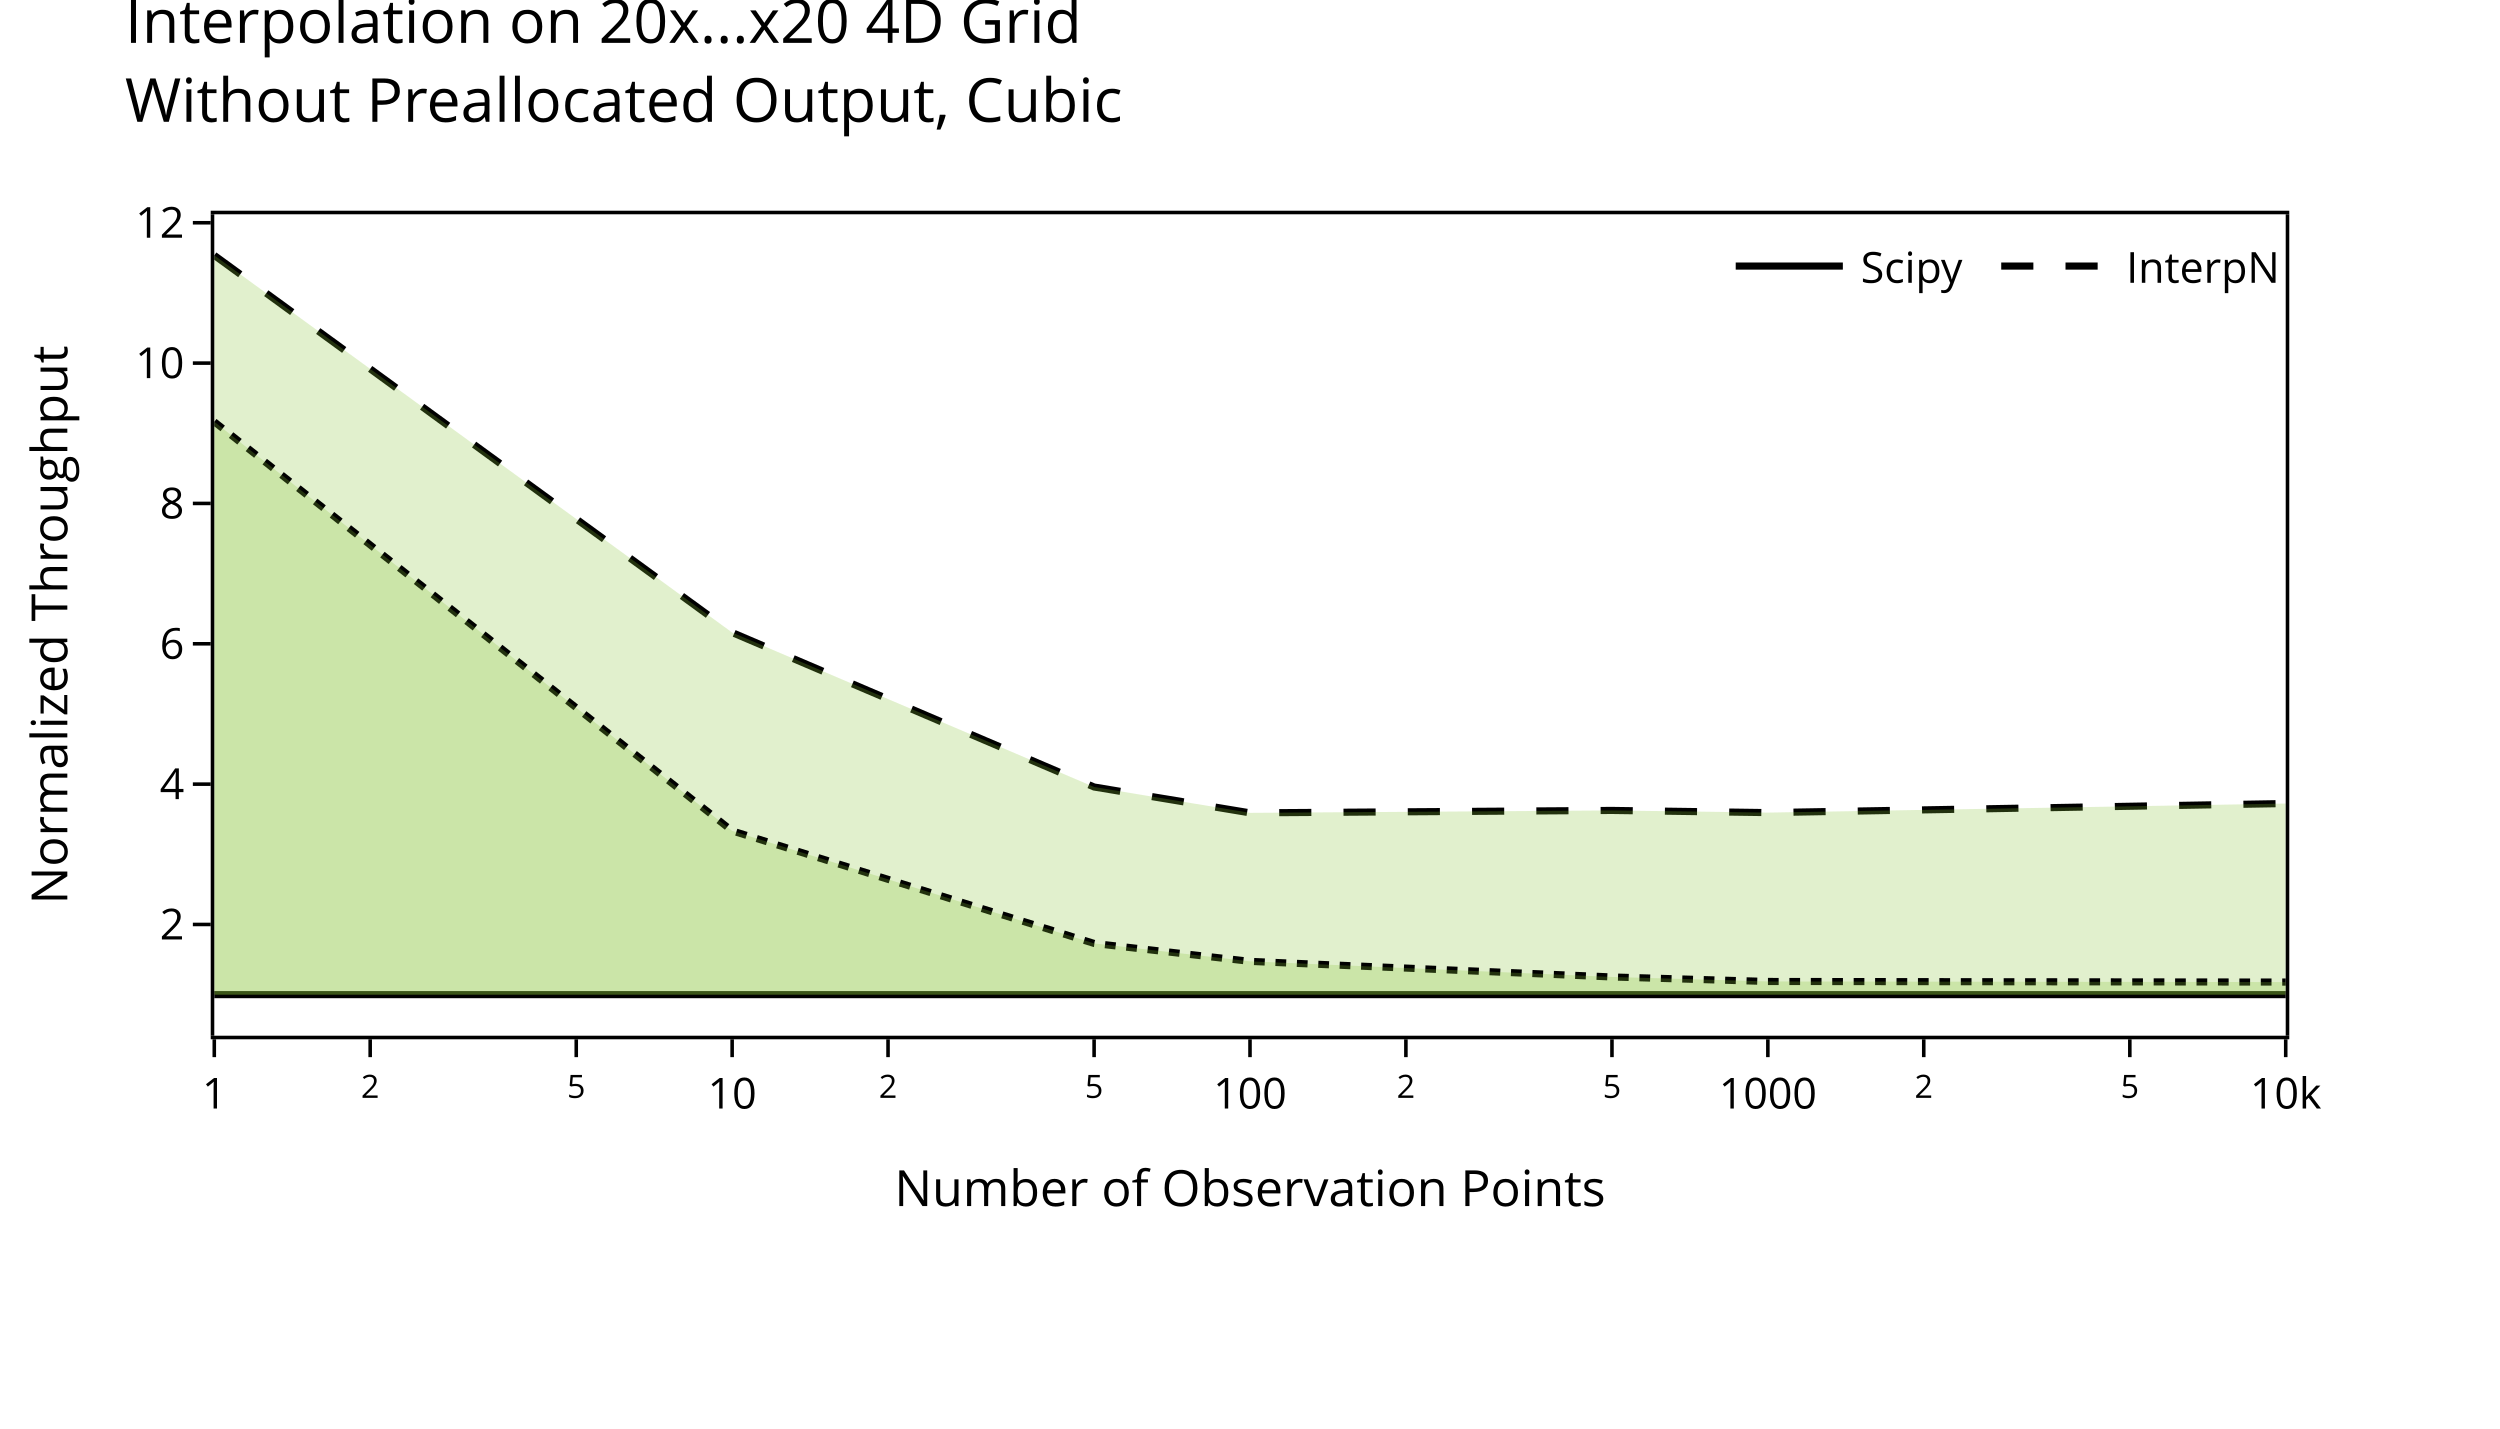
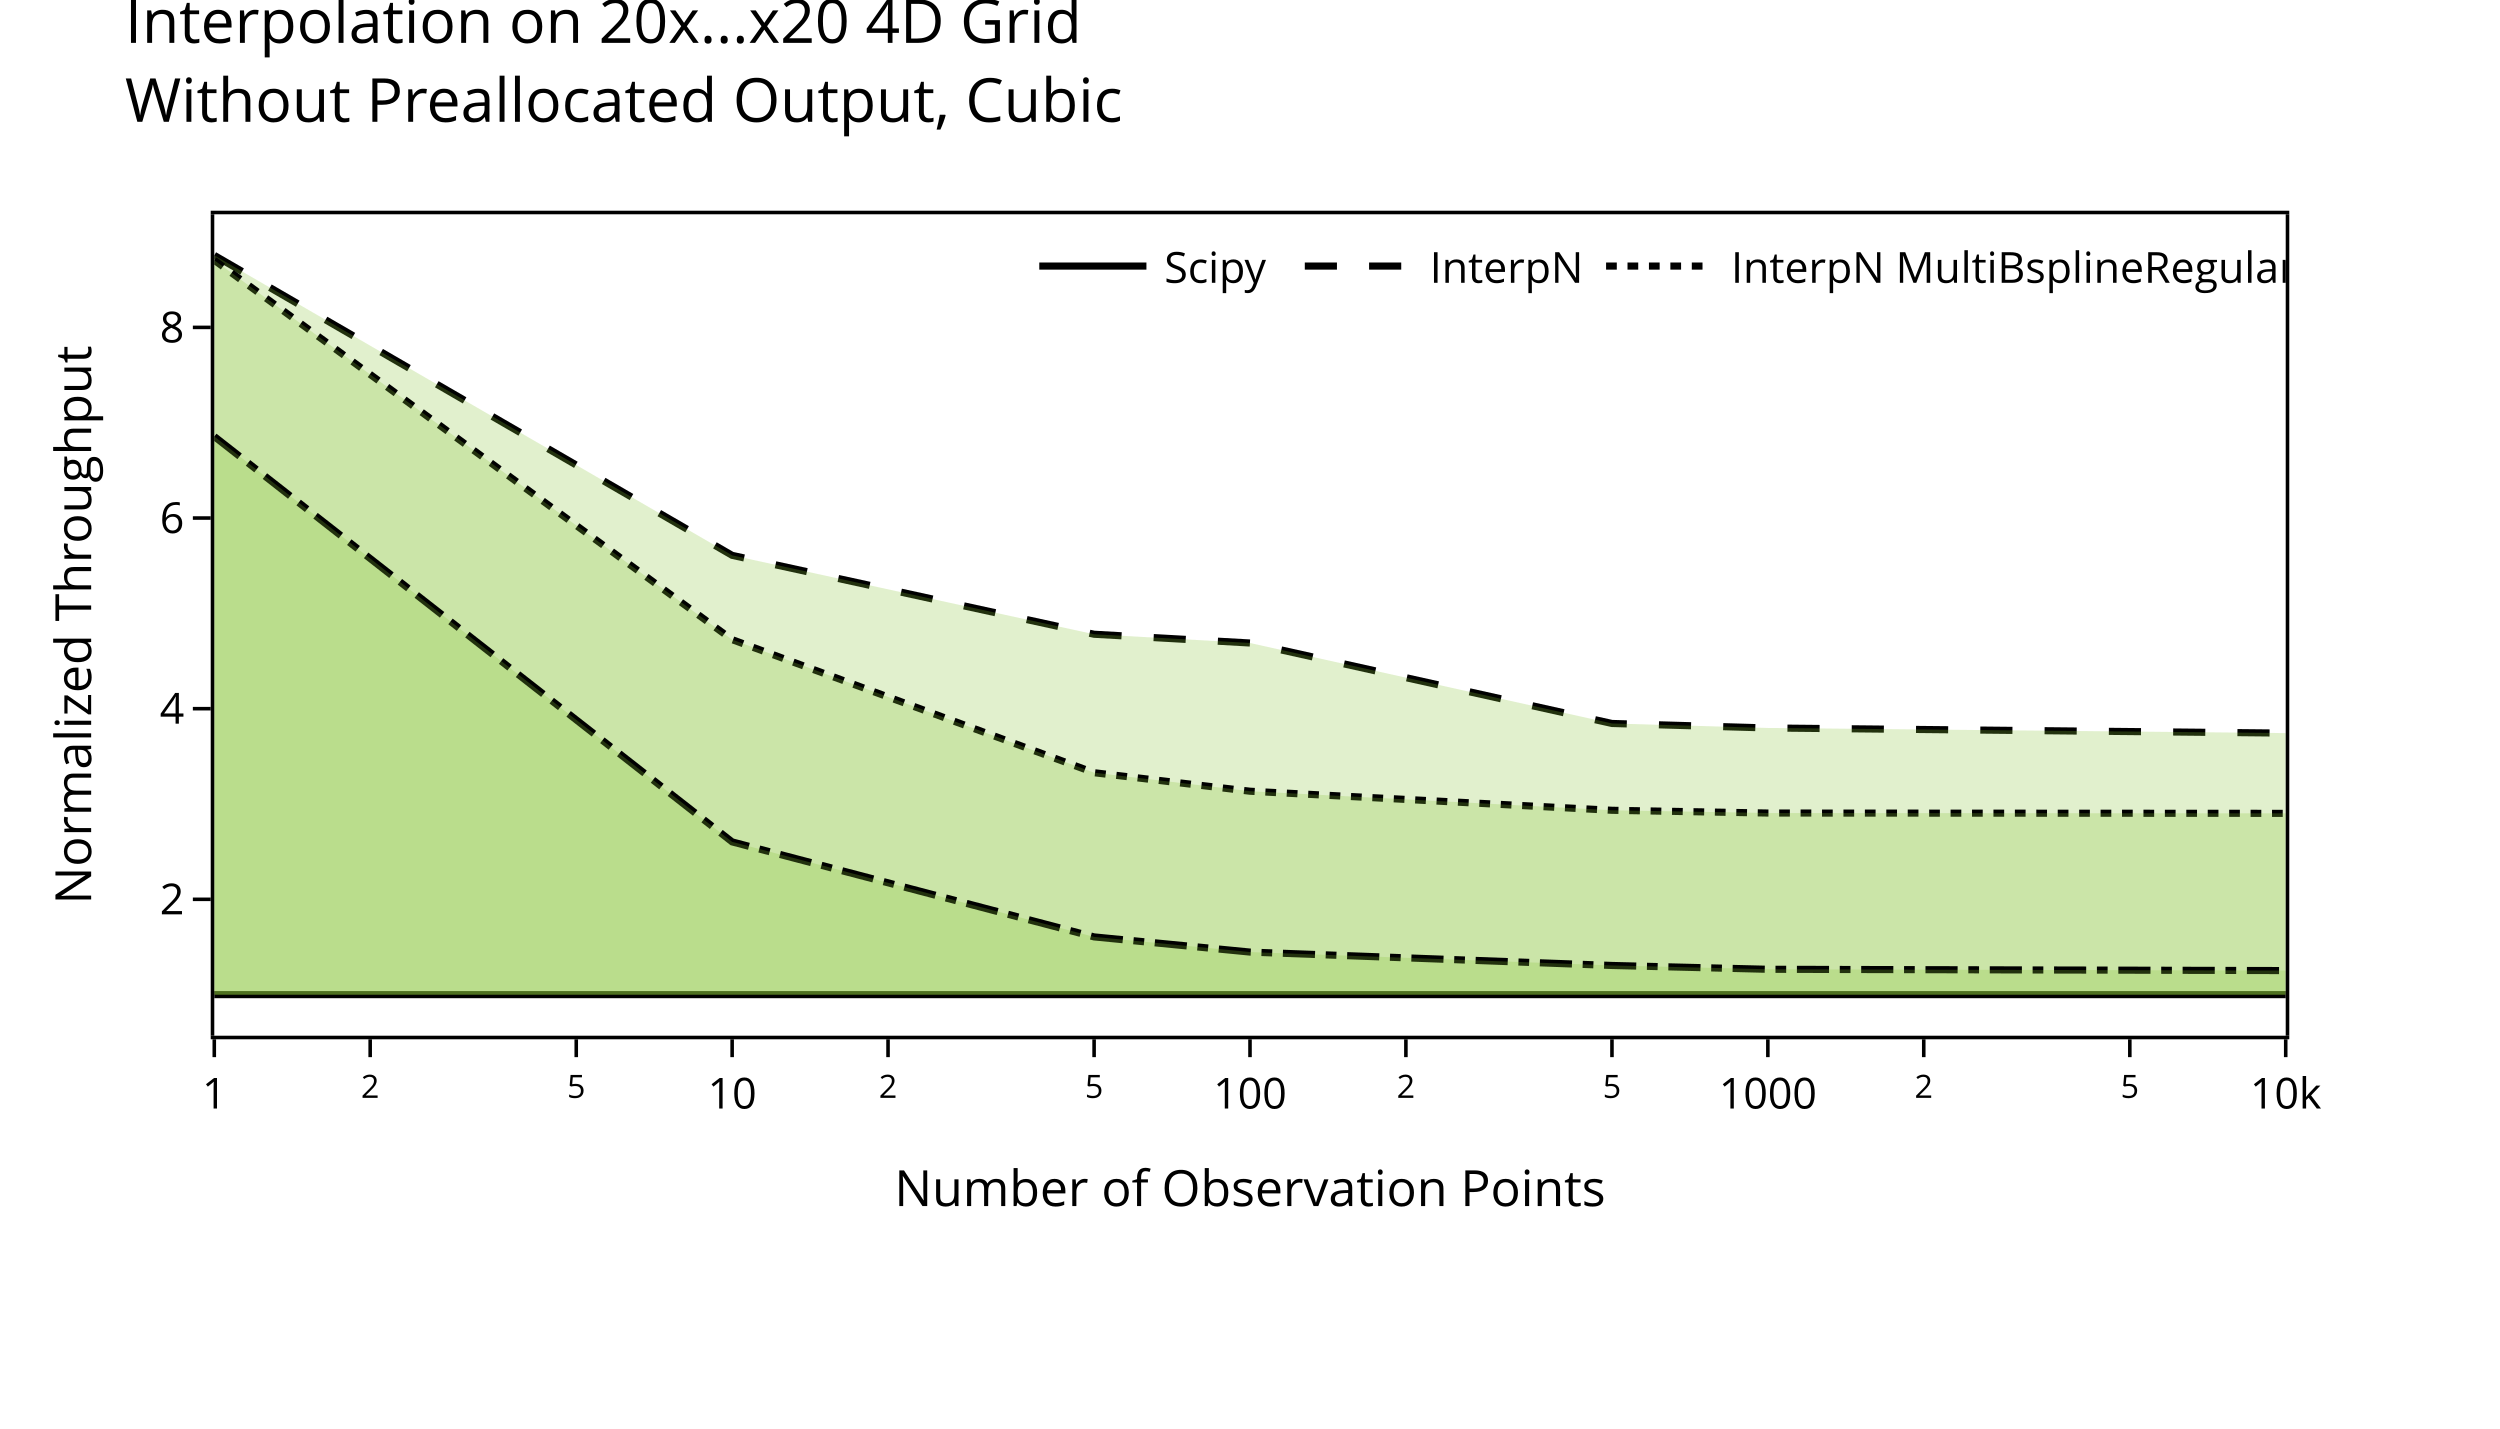
<svg xmlns="http://www.w3.org/2000/svg" class="main-svg" width="700" height="400" style="" viewBox="0 0 700 400">
  <rect x="0" y="0" width="700" height="400" style="fill: rgb(0, 0, 0); fill-opacity: 0;" />
-   <defs id="defs-f08951">
+   <defs id="defs-1b79d2">
    <g class="clips">
-       <clipPath id="clipf08951xyplot" class="plotclip">
+       <clipPath id="clip1b79d2xyplot" class="plotclip">
        <rect width="580" height="230" />
      </clipPath>
-       <clipPath class="axesclip" id="clipf08951x">
+       <clipPath class="axesclip" id="clip1b79d2x">
        <rect x="60" y="0" width="580" height="400" />
      </clipPath>
-       <clipPath class="axesclip" id="clipf08951y">
+       <clipPath class="axesclip" id="clip1b79d2y">
        <rect x="0" y="60" width="700" height="230" />
      </clipPath>
-       <clipPath class="axesclip" id="clipf08951xy">
+       <clipPath class="axesclip" id="clip1b79d2xy">
        <rect x="60" y="60" width="580" height="230" />
      </clipPath>
    </g>
    <g class="gradients" />
    <g class="patterns" />
  </defs>
  <g class="bglayer">
    <rect class="bg" x="60" y="60" width="580" height="230" style="fill: rgb(0, 0, 0); fill-opacity: 0; stroke-width: 0;" />
  </g>
  <g class="layer-below">
    <g class="imagelayer" />
    <g class="shapelayer" />
  </g>
  <g class="cartesianlayer">
    <g class="subplot xy">
      <g class="layer-subplot">
        <g class="shapelayer" />
        <g class="imagelayer" />
      </g>
      <g class="minor-gridlayer">
        <g class="x" />
        <g class="y" />
      </g>
      <g class="gridlayer">
        <g class="x" />
        <g class="y" />
      </g>
      <g class="zerolinelayer" />
      <g class="layer-between">
        <g class="shapelayer" />
        <g class="imagelayer" />
      </g>
      <path class="xlines-below" />
      <path class="ylines-below" />
      <g class="overlines-below" />
      <g class="xaxislayer-below" />
      <g class="yaxislayer-below" />
      <g class="overaxes-below" />
      <g class="overplot">
-         <g class="xy" transform="translate(60,60)" clip-path="url(#clipf08951xyplot)">
+         <g class="xy" transform="translate(60,60)" clip-path="url(#clip1b79d2xyplot)">
          <g class="scatterlayer mlayer">
-             <g class="trace scatter trace6ca63b" style="stroke-miterlimit: 2; opacity: 1;">
+             <g class="trace scatter tracea1d508" style="stroke-miterlimit: 2; opacity: 1;">
              <g class="fills" />
              <g class="errorbars" />
              <g class="lines">
                <path class="js-line" d="M0,218.5L580,218.5" style="vector-effect: none; fill: none; stroke: rgb(0, 0, 0); stroke-opacity: 1; stroke-width: 2px; opacity: 1;" />
              </g>
              <g class="points" />
              <g class="text" />
            </g>
-             <g class="trace scatter trace6dc154" style="stroke-miterlimit: 2; opacity: 1;">
-               <g class="fills" />
-               <g class="errorbars" />
-               <g class="lines">
-                 <path class="js-line" d="M0,11.5L145,117.11L246.35,160.36L290,167.6L391.35,166.92L435,167.53L580,164.99" style="vector-effect: none; fill: none; stroke: rgb(0, 0, 0); stroke-opacity: 1; stroke-dasharray: 9px, 9px; stroke-width: 2px; opacity: 1;" />
-               </g>
-               <g class="points" />
-               <g class="text" />
-             </g>
-             <g class="trace scatter trace830ad8" style="stroke-miterlimit: 2; opacity: 1;">
+             <g class="trace scatter traceae3b3f" style="stroke-miterlimit: 2; opacity: 1;">
+               <g class="fills" />
+               <g class="errorbars" />
+               <g class="lines">
+                 <path class="js-line" d="M0,11.5L145,95.5L246.35,117.59L290,120.04L391.35,142.57L435,143.83L580,145.27" style="vector-effect: none; fill: none; stroke: rgb(0, 0, 0); stroke-opacity: 1; stroke-dasharray: 9px, 9px; stroke-width: 2px; opacity: 1;" />
+               </g>
+               <g class="points" />
+               <g class="text" />
+             </g>
+             <g class="trace scatter tracec0e498" style="stroke-miterlimit: 2; opacity: 1;">
              <g class="fills">
                <g>
-                   <path class="js-fill" d="M0,11.5L145,117.11L246.35,160.36L290,167.6L391.35,166.92L435,167.53L580,164.99L580,218.5L435,218.5L0,218.5Z" style="fill: rgb(139, 196, 59); fill-opacity: 0.25; stroke-width: 0;" />
+                   <path class="js-fill" d="M0,11.5L145,95.5L246.35,117.59L290,120.04L391.35,142.57L435,143.83L580,145.27L580,218.5L435,218.5L0,218.5Z" style="fill: rgb(139, 196, 59); fill-opacity: 0.25; stroke-width: 0;" />
                </g>
              </g>
              <g class="errorbars" />
              <g class="lines">
-                 <path class="js-line" d="M0,11.5L145,117.11L246.35,160.36L290,167.6L391.35,166.92L435,167.53L580,164.99L580,218.5L435,218.5L0,218.5" style="vector-effect: none; fill: none; stroke: rgb(0, 204, 150); stroke-opacity: 1; stroke-width: 0px; opacity: 1;" />
-               </g>
-               <g class="points" />
-               <g class="text" />
-             </g>
-             <g class="trace scatter trace3474d5" style="stroke-miterlimit: 2; opacity: 1;">
-               <g class="fills" />
-               <g class="errorbars" />
-               <g class="lines">
-                 <path class="js-line" d="M0,58.1L145,172.65L246.35,204.16L290,209.18L391.35,213.55L435,214.81L580,214.98" style="vector-effect: none; fill: none; stroke: rgb(0, 0, 0); stroke-opacity: 1; stroke-dasharray: 3px, 3px; stroke-width: 2px; opacity: 1;" />
-               </g>
-               <g class="points" />
-               <g class="text" />
-             </g>
-             <g class="trace scatter tracec2602e" style="stroke-miterlimit: 2; opacity: 1;">
+                 <path class="js-line" d="M0,11.5L145,95.5L246.35,117.59L290,120.04L391.35,142.57L435,143.83L580,145.27L580,218.5L435,218.5L0,218.5" style="vector-effect: none; fill: none; stroke: rgb(0, 204, 150); stroke-opacity: 1; stroke-width: 0px; opacity: 1;" />
+               </g>
+               <g class="points" />
+               <g class="text" />
+             </g>
+             <g class="trace scatter tracea4fe28" style="stroke-miterlimit: 2; opacity: 1;">
+               <g class="fills" />
+               <g class="errorbars" />
+               <g class="lines">
+                 <path class="js-line" d="M0,12.87L145,119.1L246.35,156.36L290,161.54L391.35,166.88L435,167.65L580,167.74" style="vector-effect: none; fill: none; stroke: rgb(0, 0, 0); stroke-opacity: 1; stroke-dasharray: 3px, 3px; stroke-width: 2px; opacity: 1;" />
+               </g>
+               <g class="points" />
+               <g class="text" />
+             </g>
+             <g class="trace scatter tracee080a0" style="stroke-miterlimit: 2; opacity: 1;">
              <g class="fills">
                <g>
-                   <path class="js-fill" d="M0,58.1L145,172.65L246.35,204.16L290,209.18L391.35,213.55L435,214.81L580,214.98L580,218.5L435,218.5L0,218.5Z" style="fill: rgb(139, 196, 59); fill-opacity: 0.25; stroke-width: 0;" />
+                   <path class="js-fill" d="M0,12.87L145,119.1L246.35,156.36L290,161.54L391.35,166.88L435,167.65L580,167.74L580,218.5L435,218.5L0,218.5Z" style="fill: rgb(139, 196, 59); fill-opacity: 0.25; stroke-width: 0;" />
                </g>
              </g>
              <g class="errorbars" />
              <g class="lines">
-                 <path class="js-line" d="M0,58.1L145,172.65L246.35,204.16L290,209.18L391.35,213.55L435,214.81L580,214.98L580,218.5L435,218.5L0,218.5" style="vector-effect: none; fill: none; stroke: rgb(255, 161, 90); stroke-opacity: 1; stroke-width: 0px; opacity: 1;" />
+                 <path class="js-line" d="M0,12.87L145,119.1L246.35,156.36L290,161.54L391.35,166.88L435,167.65L580,167.74L580,218.5L435,218.5L0,218.5" style="vector-effect: none; fill: none; stroke: rgb(255, 161, 90); stroke-opacity: 1; stroke-width: 0px; opacity: 1;" />
+               </g>
+               <g class="points" />
+               <g class="text" />
+             </g>
+             <g class="trace scatter tracefe807f" style="stroke-miterlimit: 2; opacity: 1;">
+               <g class="fills" />
+               <g class="errorbars" />
+               <g class="lines">
+                 <path class="js-line" d="M0,62.22L145,175.73L246.35,202.33L290,206.58L391.35,210.33L435,211.4L580,211.76" style="vector-effect: none; fill: none; stroke: rgb(0, 0, 0); stroke-opacity: 1; stroke-dasharray: 9px, 3px, 3px, 3px; stroke-width: 2px; opacity: 1;" />
+               </g>
+               <g class="points" />
+               <g class="text" />
+             </g>
+             <g class="trace scatter trace912a95" style="stroke-miterlimit: 2; opacity: 1;">
+               <g class="fills">
+                 <g>
+                   <path class="js-fill" d="M0,62.22L145,175.73L246.35,202.33L290,206.58L391.35,210.33L435,211.4L580,211.76L580,218.5L435,218.5L0,218.5Z" style="fill: rgb(139, 196, 59); fill-opacity: 0.25; stroke-width: 0;" />
+                 </g>
+               </g>
+               <g class="errorbars" />
+               <g class="lines">
+                 <path class="js-line" d="M0,62.22L145,175.73L246.35,202.33L290,206.58L391.35,210.33L435,211.4L580,211.76L580,218.5L435,218.5L0,218.5" style="vector-effect: none; fill: none; stroke: rgb(255, 102, 146); stroke-opacity: 1; stroke-width: 0px; opacity: 1;" />
              </g>
              <g class="points" />
              <g class="text" />
            </g>
          </g>
        </g>
      </g>
      <path class="xlines-above crisp" d="M59,290.5H641M59,59.5H641" style="fill: none; stroke-width: 1px; stroke: rgb(0, 0, 0); stroke-opacity: 1;" />
      <path class="ylines-above crisp" d="M59.5,60V290M640.5,60V290" style="fill: none; stroke-width: 1px; stroke: rgb(0, 0, 0); stroke-opacity: 1;" />
      <g class="overlines-above" />
      <g class="xaxislayer-above">
        <path class="xtick ticks crisp" d="M0,291v5" transform="translate(60,0)" style="stroke: rgb(0, 0, 0); stroke-opacity: 1; stroke-width: 1px;" />
        <path class="xtick ticks crisp" d="M0,291v5" transform="translate(103.65,0)" style="stroke: rgb(0, 0, 0); stroke-opacity: 1; stroke-width: 1px;" />
        <path class="xtick ticks crisp" d="M0,291v5" transform="translate(161.35,0)" style="stroke: rgb(0, 0, 0); stroke-opacity: 1; stroke-width: 1px;" />
        <path class="xtick ticks crisp" d="M0,291v5" transform="translate(205,0)" style="stroke: rgb(0, 0, 0); stroke-opacity: 1; stroke-width: 1px;" />
        <path class="xtick ticks crisp" d="M0,291v5" transform="translate(248.65,0)" style="stroke: rgb(0, 0, 0); stroke-opacity: 1; stroke-width: 1px;" />
        <path class="xtick ticks crisp" d="M0,291v5" transform="translate(306.35,0)" style="stroke: rgb(0, 0, 0); stroke-opacity: 1; stroke-width: 1px;" />
        <path class="xtick ticks crisp" d="M0,291v5" transform="translate(350,0)" style="stroke: rgb(0, 0, 0); stroke-opacity: 1; stroke-width: 1px;" />
        <path class="xtick ticks crisp" d="M0,291v5" transform="translate(393.65,0)" style="stroke: rgb(0, 0, 0); stroke-opacity: 1; stroke-width: 1px;" />
        <path class="xtick ticks crisp" d="M0,291v5" transform="translate(451.35,0)" style="stroke: rgb(0, 0, 0); stroke-opacity: 1; stroke-width: 1px;" />
        <path class="xtick ticks crisp" d="M0,291v5" transform="translate(495,0)" style="stroke: rgb(0, 0, 0); stroke-opacity: 1; stroke-width: 1px;" />
        <path class="xtick ticks crisp" d="M0,291v5" transform="translate(538.65,0)" style="stroke: rgb(0, 0, 0); stroke-opacity: 1; stroke-width: 1px;" />
        <path class="xtick ticks crisp" d="M0,291v5" transform="translate(596.35,0)" style="stroke: rgb(0, 0, 0); stroke-opacity: 1; stroke-width: 1px;" />
        <path class="xtick ticks crisp" d="M0,291v5" transform="translate(640,0)" style="stroke: rgb(0, 0, 0); stroke-opacity: 1; stroke-width: 1px;" />
        <g class="xtick">
          <text text-anchor="middle" x="0" y="310.4" transform="translate(60,0)" style="font-family: 'Open Sans', verdana, arial, sans-serif; font-size: 12px; fill: rgb(0, 0, 0); fill-opacity: 1; white-space: pre; opacity: 1;">1</text>
        </g>
        <g class="xtick">
          <text text-anchor="middle" x="0" y="307.4" style="font-family: 'Open Sans', verdana, arial, sans-serif; font-size: 9px; fill: rgb(0, 0, 0); fill-opacity: 1; white-space: pre; opacity: 1;" transform="translate(103.65,0)">2</text>
        </g>
        <g class="xtick">
          <text text-anchor="middle" x="0" y="307.4" style="font-family: 'Open Sans', verdana, arial, sans-serif; font-size: 9px; fill: rgb(0, 0, 0); fill-opacity: 1; white-space: pre; opacity: 1;" transform="translate(161.35,0)">5</text>
        </g>
        <g class="xtick">
          <text text-anchor="middle" x="0" y="310.4" style="font-family: 'Open Sans', verdana, arial, sans-serif; font-size: 12px; fill: rgb(0, 0, 0); fill-opacity: 1; white-space: pre; opacity: 1;" transform="translate(205,0)">10</text>
        </g>
        <g class="xtick">
          <text text-anchor="middle" x="0" y="307.4" style="font-family: 'Open Sans', verdana, arial, sans-serif; font-size: 9px; fill: rgb(0, 0, 0); fill-opacity: 1; white-space: pre; opacity: 1;" transform="translate(248.65,0)">2</text>
        </g>
        <g class="xtick">
          <text text-anchor="middle" x="0" y="307.4" style="font-family: 'Open Sans', verdana, arial, sans-serif; font-size: 9px; fill: rgb(0, 0, 0); fill-opacity: 1; white-space: pre; opacity: 1;" transform="translate(306.35,0)">5</text>
        </g>
        <g class="xtick">
          <text text-anchor="middle" x="0" y="310.4" style="font-family: 'Open Sans', verdana, arial, sans-serif; font-size: 12px; fill: rgb(0, 0, 0); fill-opacity: 1; white-space: pre; opacity: 1;" transform="translate(350,0)">100</text>
        </g>
        <g class="xtick">
          <text text-anchor="middle" x="0" y="307.4" style="font-family: 'Open Sans', verdana, arial, sans-serif; font-size: 9px; fill: rgb(0, 0, 0); fill-opacity: 1; white-space: pre; opacity: 1;" transform="translate(393.65,0)">2</text>
        </g>
        <g class="xtick">
          <text text-anchor="middle" x="0" y="307.4" style="font-family: 'Open Sans', verdana, arial, sans-serif; font-size: 9px; fill: rgb(0, 0, 0); fill-opacity: 1; white-space: pre; opacity: 1;" transform="translate(451.35,0)">5</text>
        </g>
        <g class="xtick">
          <text text-anchor="middle" x="0" y="310.4" style="font-family: 'Open Sans', verdana, arial, sans-serif; font-size: 12px; fill: rgb(0, 0, 0); fill-opacity: 1; white-space: pre; opacity: 1;" transform="translate(495,0)">1000</text>
        </g>
        <g class="xtick">
          <text text-anchor="middle" x="0" y="307.4" style="font-family: 'Open Sans', verdana, arial, sans-serif; font-size: 9px; fill: rgb(0, 0, 0); fill-opacity: 1; white-space: pre; opacity: 1;" transform="translate(538.65,0)">2</text>
        </g>
        <g class="xtick">
          <text text-anchor="middle" x="0" y="307.4" style="font-family: 'Open Sans', verdana, arial, sans-serif; font-size: 9px; fill: rgb(0, 0, 0); fill-opacity: 1; white-space: pre; opacity: 1;" transform="translate(596.35,0)">5</text>
        </g>
        <g class="xtick">
          <text text-anchor="middle" x="0" y="310.4" style="font-family: 'Open Sans', verdana, arial, sans-serif; font-size: 12px; fill: rgb(0, 0, 0); fill-opacity: 1; white-space: pre; opacity: 1;" transform="translate(640,0)">10k</text>
        </g>
      </g>
      <g class="yaxislayer-above">
-         <path class="ytick ticks crisp" d="M59,0h-5" transform="translate(0,258.85)" style="stroke: rgb(0, 0, 0); stroke-opacity: 1; stroke-width: 1px;" />
-         <path class="ytick ticks crisp" d="M59,0h-5" transform="translate(0,219.56)" style="stroke: rgb(0, 0, 0); stroke-opacity: 1; stroke-width: 1px;" />
-         <path class="ytick ticks crisp" d="M59,0h-5" transform="translate(0,180.26)" style="stroke: rgb(0, 0, 0); stroke-opacity: 1; stroke-width: 1px;" />
-         <path class="ytick ticks crisp" d="M59,0h-5" transform="translate(0,140.96)" style="stroke: rgb(0, 0, 0); stroke-opacity: 1; stroke-width: 1px;" />
-         <path class="ytick ticks crisp" d="M59,0h-5" transform="translate(0,101.67)" style="stroke: rgb(0, 0, 0); stroke-opacity: 1; stroke-width: 1px;" />
-         <path class="ytick ticks crisp" d="M59,0h-5" transform="translate(0,62.37)" style="stroke: rgb(0, 0, 0); stroke-opacity: 1; stroke-width: 1px;" />
-         <g class="ytick">
-           <text text-anchor="end" x="51.6" y="4.2" transform="translate(0,258.85)" style="font-family: 'Open Sans', verdana, arial, sans-serif; font-size: 12px; fill: rgb(0, 0, 0); fill-opacity: 1; white-space: pre; opacity: 1;">2</text>
-         </g>
-         <g class="ytick">
-           <text text-anchor="end" x="51.6" y="4.2" style="font-family: 'Open Sans', verdana, arial, sans-serif; font-size: 12px; fill: rgb(0, 0, 0); fill-opacity: 1; white-space: pre; opacity: 1;" transform="translate(0,219.56)">4</text>
-         </g>
-         <g class="ytick">
-           <text text-anchor="end" x="51.6" y="4.2" style="font-family: 'Open Sans', verdana, arial, sans-serif; font-size: 12px; fill: rgb(0, 0, 0); fill-opacity: 1; white-space: pre; opacity: 1;" transform="translate(0,180.26)">6</text>
-         </g>
-         <g class="ytick">
-           <text text-anchor="end" x="51.6" y="4.2" style="font-family: 'Open Sans', verdana, arial, sans-serif; font-size: 12px; fill: rgb(0, 0, 0); fill-opacity: 1; white-space: pre; opacity: 1;" transform="translate(0,140.96)">8</text>
-         </g>
-         <g class="ytick">
-           <text text-anchor="end" x="51.6" y="4.2" style="font-family: 'Open Sans', verdana, arial, sans-serif; font-size: 12px; fill: rgb(0, 0, 0); fill-opacity: 1; white-space: pre; opacity: 1;" transform="translate(0,101.67)">10</text>
-         </g>
-         <g class="ytick">
-           <text text-anchor="end" x="51.6" y="4.2" style="font-family: 'Open Sans', verdana, arial, sans-serif; font-size: 12px; fill: rgb(0, 0, 0); fill-opacity: 1; white-space: pre; opacity: 1;" transform="translate(0,62.37)">12</text>
+         <path class="ytick ticks crisp" d="M59,0h-5" transform="translate(0,251.81)" style="stroke: rgb(0, 0, 0); stroke-opacity: 1; stroke-width: 1px;" />
+         <path class="ytick ticks crisp" d="M59,0h-5" transform="translate(0,198.43)" style="stroke: rgb(0, 0, 0); stroke-opacity: 1; stroke-width: 1px;" />
+         <path class="ytick ticks crisp" d="M59,0h-5" transform="translate(0,145.05)" style="stroke: rgb(0, 0, 0); stroke-opacity: 1; stroke-width: 1px;" />
+         <path class="ytick ticks crisp" d="M59,0h-5" transform="translate(0,91.67)" style="stroke: rgb(0, 0, 0); stroke-opacity: 1; stroke-width: 1px;" />
+         <g class="ytick">
+           <text text-anchor="end" x="51.6" y="4.2" transform="translate(0,251.81)" style="font-family: 'Open Sans', verdana, arial, sans-serif; font-size: 12px; fill: rgb(0, 0, 0); fill-opacity: 1; white-space: pre; opacity: 1;">2</text>
+         </g>
+         <g class="ytick">
+           <text text-anchor="end" x="51.6" y="4.2" style="font-family: 'Open Sans', verdana, arial, sans-serif; font-size: 12px; fill: rgb(0, 0, 0); fill-opacity: 1; white-space: pre; opacity: 1;" transform="translate(0,198.43)">4</text>
+         </g>
+         <g class="ytick">
+           <text text-anchor="end" x="51.6" y="4.2" style="font-family: 'Open Sans', verdana, arial, sans-serif; font-size: 12px; fill: rgb(0, 0, 0); fill-opacity: 1; white-space: pre; opacity: 1;" transform="translate(0,145.05)">6</text>
+         </g>
+         <g class="ytick">
+           <text text-anchor="end" x="51.6" y="4.2" style="font-family: 'Open Sans', verdana, arial, sans-serif; font-size: 12px; fill: rgb(0, 0, 0); fill-opacity: 1; white-space: pre; opacity: 1;" transform="translate(0,91.67)">8</text>
        </g>
      </g>
      <g class="overaxes-above" />
    </g>
  </g>
  <g class="polarlayer" />
  <g class="smithlayer" />
  <g class="ternarylayer" />
  <g class="geolayer" />
  <g class="funnelarealayer" />
  <g class="pielayer" />
  <g class="iciclelayer" />
  <g class="treemaplayer" />
  <g class="sunburstlayer" />
  <g class="glimages" />
-   <defs id="topdefs-f08951">
+   <defs id="topdefs-1b79d2">
    <g class="clips" />
-     <clipPath id="legendf08951">
-       <rect width="159" height="29" x="0" y="0" />
+     <clipPath id="legend1b79d2">
+       <rect width="354" height="29" x="0" y="0" />
    </clipPath>
  </defs>
  <g class="layer-above">
    <g class="imagelayer" />
    <g class="shapelayer" />
  </g>
  <g class="infolayer">
-     <g class="legend" pointer-events="all" transform="translate(481,60)">
-       <rect class="bg" shape-rendering="crispEdges" width="159" height="29" x="0" y="0" style="stroke: rgb(68, 68, 68); stroke-opacity: 1; fill: rgb(0, 0, 0); fill-opacity: 0; stroke-width: 0px;" />
-       <g class="scrollbox" transform="" clip-path="url(#legendf08951)">
+     <g class="legend" pointer-events="all" transform="translate(286,60)">
+       <rect class="bg" shape-rendering="crispEdges" width="354" height="29" x="0" y="0" style="stroke: rgb(68, 68, 68); stroke-opacity: 1; fill: rgb(0, 0, 0); fill-opacity: 0; stroke-width: 0px;" />
+       <g class="scrollbox" transform="" clip-path="url(#legend1b79d2)">
        <g class="groups">
          <g class="traces" transform="translate(0,14.5)" style="opacity: 1;">
            <text class="legendtext" text-anchor="start" x="40" y="4.68" style="font-family: 'Open Sans', verdana, arial, sans-serif; font-size: 12px; fill: rgb(0, 0, 0); fill-opacity: 1; white-space: pre;">Scipy</text>
            <g class="layers" style="opacity: 1;">
              <g class="legendfill" />
              <g class="legendlines">
                <path class="js-line" d="M5,0h30" style="fill: none; stroke: rgb(0, 0, 0); stroke-opacity: 1; stroke-width: 2px;" />
              </g>
              <g class="legendsymbols">
                <g class="legendpoints" />
              </g>
            </g>
            <rect class="legendtoggle" x="0" y="-9.5" width="71.844" height="19" style="fill: rgb(0, 0, 0); fill-opacity: 0;" />
          </g>
          <g class="traces" transform="translate(74.34375,14.5)" style="opacity: 1;">
            <text class="legendtext" text-anchor="start" x="40" y="4.68" style="font-family: 'Open Sans', verdana, arial, sans-serif; font-size: 12px; fill: rgb(0, 0, 0); fill-opacity: 1; white-space: pre;">InterpN</text>
            <g class="layers" style="opacity: 1;">
              <g class="legendfill" />
              <g class="legendlines">
                <path class="js-line" d="M5,0h30" style="fill: none; stroke: rgb(0, 0, 0); stroke-opacity: 1; stroke-dasharray: 9px, 9px; stroke-width: 2px;" />
              </g>
              <g class="legendsymbols">
                <g class="legendpoints" />
              </g>
            </g>
            <rect class="legendtoggle" x="0" y="-9.5" width="81.859" height="19" style="fill: rgb(0, 0, 0); fill-opacity: 0;" />
          </g>
+           <g class="traces" transform="translate(158.7031,14.5)" style="opacity: 1;">
+             <text class="legendtext" text-anchor="start" x="40" y="4.68" style="font-family: 'Open Sans', verdana, arial, sans-serif; font-size: 12px; fill: rgb(0, 0, 0); fill-opacity: 1; white-space: pre;">InterpN MultiBsplineRegular</text>
+             <g class="layers" style="opacity: 1;">
+               <g class="legendfill" />
+               <g class="legendlines">
+                 <path class="js-line" d="M5,0h30" style="fill: none; stroke: rgb(0, 0, 0); stroke-opacity: 1; stroke-dasharray: 3px, 3px; stroke-width: 2px;" />
+               </g>
+               <g class="legendsymbols">
+                 <g class="legendpoints" />
+               </g>
+             </g>
+             <rect class="legendtoggle" x="0" y="-9.5" width="191.906" height="19" style="fill: rgb(0, 0, 0); fill-opacity: 0;" />
+           </g>
        </g>
      </g>
      <rect class="scrollbar" rx="20" ry="3" width="0" height="0" x="0" y="0" style="fill: rgb(128, 139, 164); fill-opacity: 1;" />
    </g>
    <g class="g-gtitle">
      <text class="gtitle" x="35" y="12" text-anchor="start" dy="0.7em" style="opacity: 1; font-family: 'Open Sans', verdana, arial, sans-serif; font-size: 17px; fill: rgb(0, 0, 0); fill-opacity: 1; white-space: pre;">
        <tspan class="line" dy="0em" x="35" y="12">Interpolation on 20x...x20 4D Grid</tspan>
        <tspan class="line" dy="1.3em" x="35" y="12">Without Preallocated Output, Cubic</tspan>
      </text>
    </g>
    <g class="g-xtitle">
      <text class="xtitle" x="350" y="337.706" text-anchor="middle" style="opacity: 1; font-family: 'Open Sans', verdana, arial, sans-serif; font-size: 14px; fill: rgb(0, 0, 0); fill-opacity: 1; white-space: pre;">Number of Observation Points</text>
    </g>
    <g class="g-ytitle">
-       <text class="ytitle" transform="rotate(-90,18.85,175)" x="18.85" y="175" text-anchor="middle" style="opacity: 1; font-family: 'Open Sans', verdana, arial, sans-serif; font-size: 14px; fill: rgb(0, 0, 0); fill-opacity: 1; white-space: pre;">Normalized Throughput</text>
+       <text class="ytitle" transform="rotate(-90,25.52188,175)" x="25.522" y="175" text-anchor="middle" style="opacity: 1; font-family: 'Open Sans', verdana, arial, sans-serif; font-size: 14px; fill: rgb(0, 0, 0); fill-opacity: 1; white-space: pre;">Normalized Throughput</text>
    </g>
  </g>
</svg>
